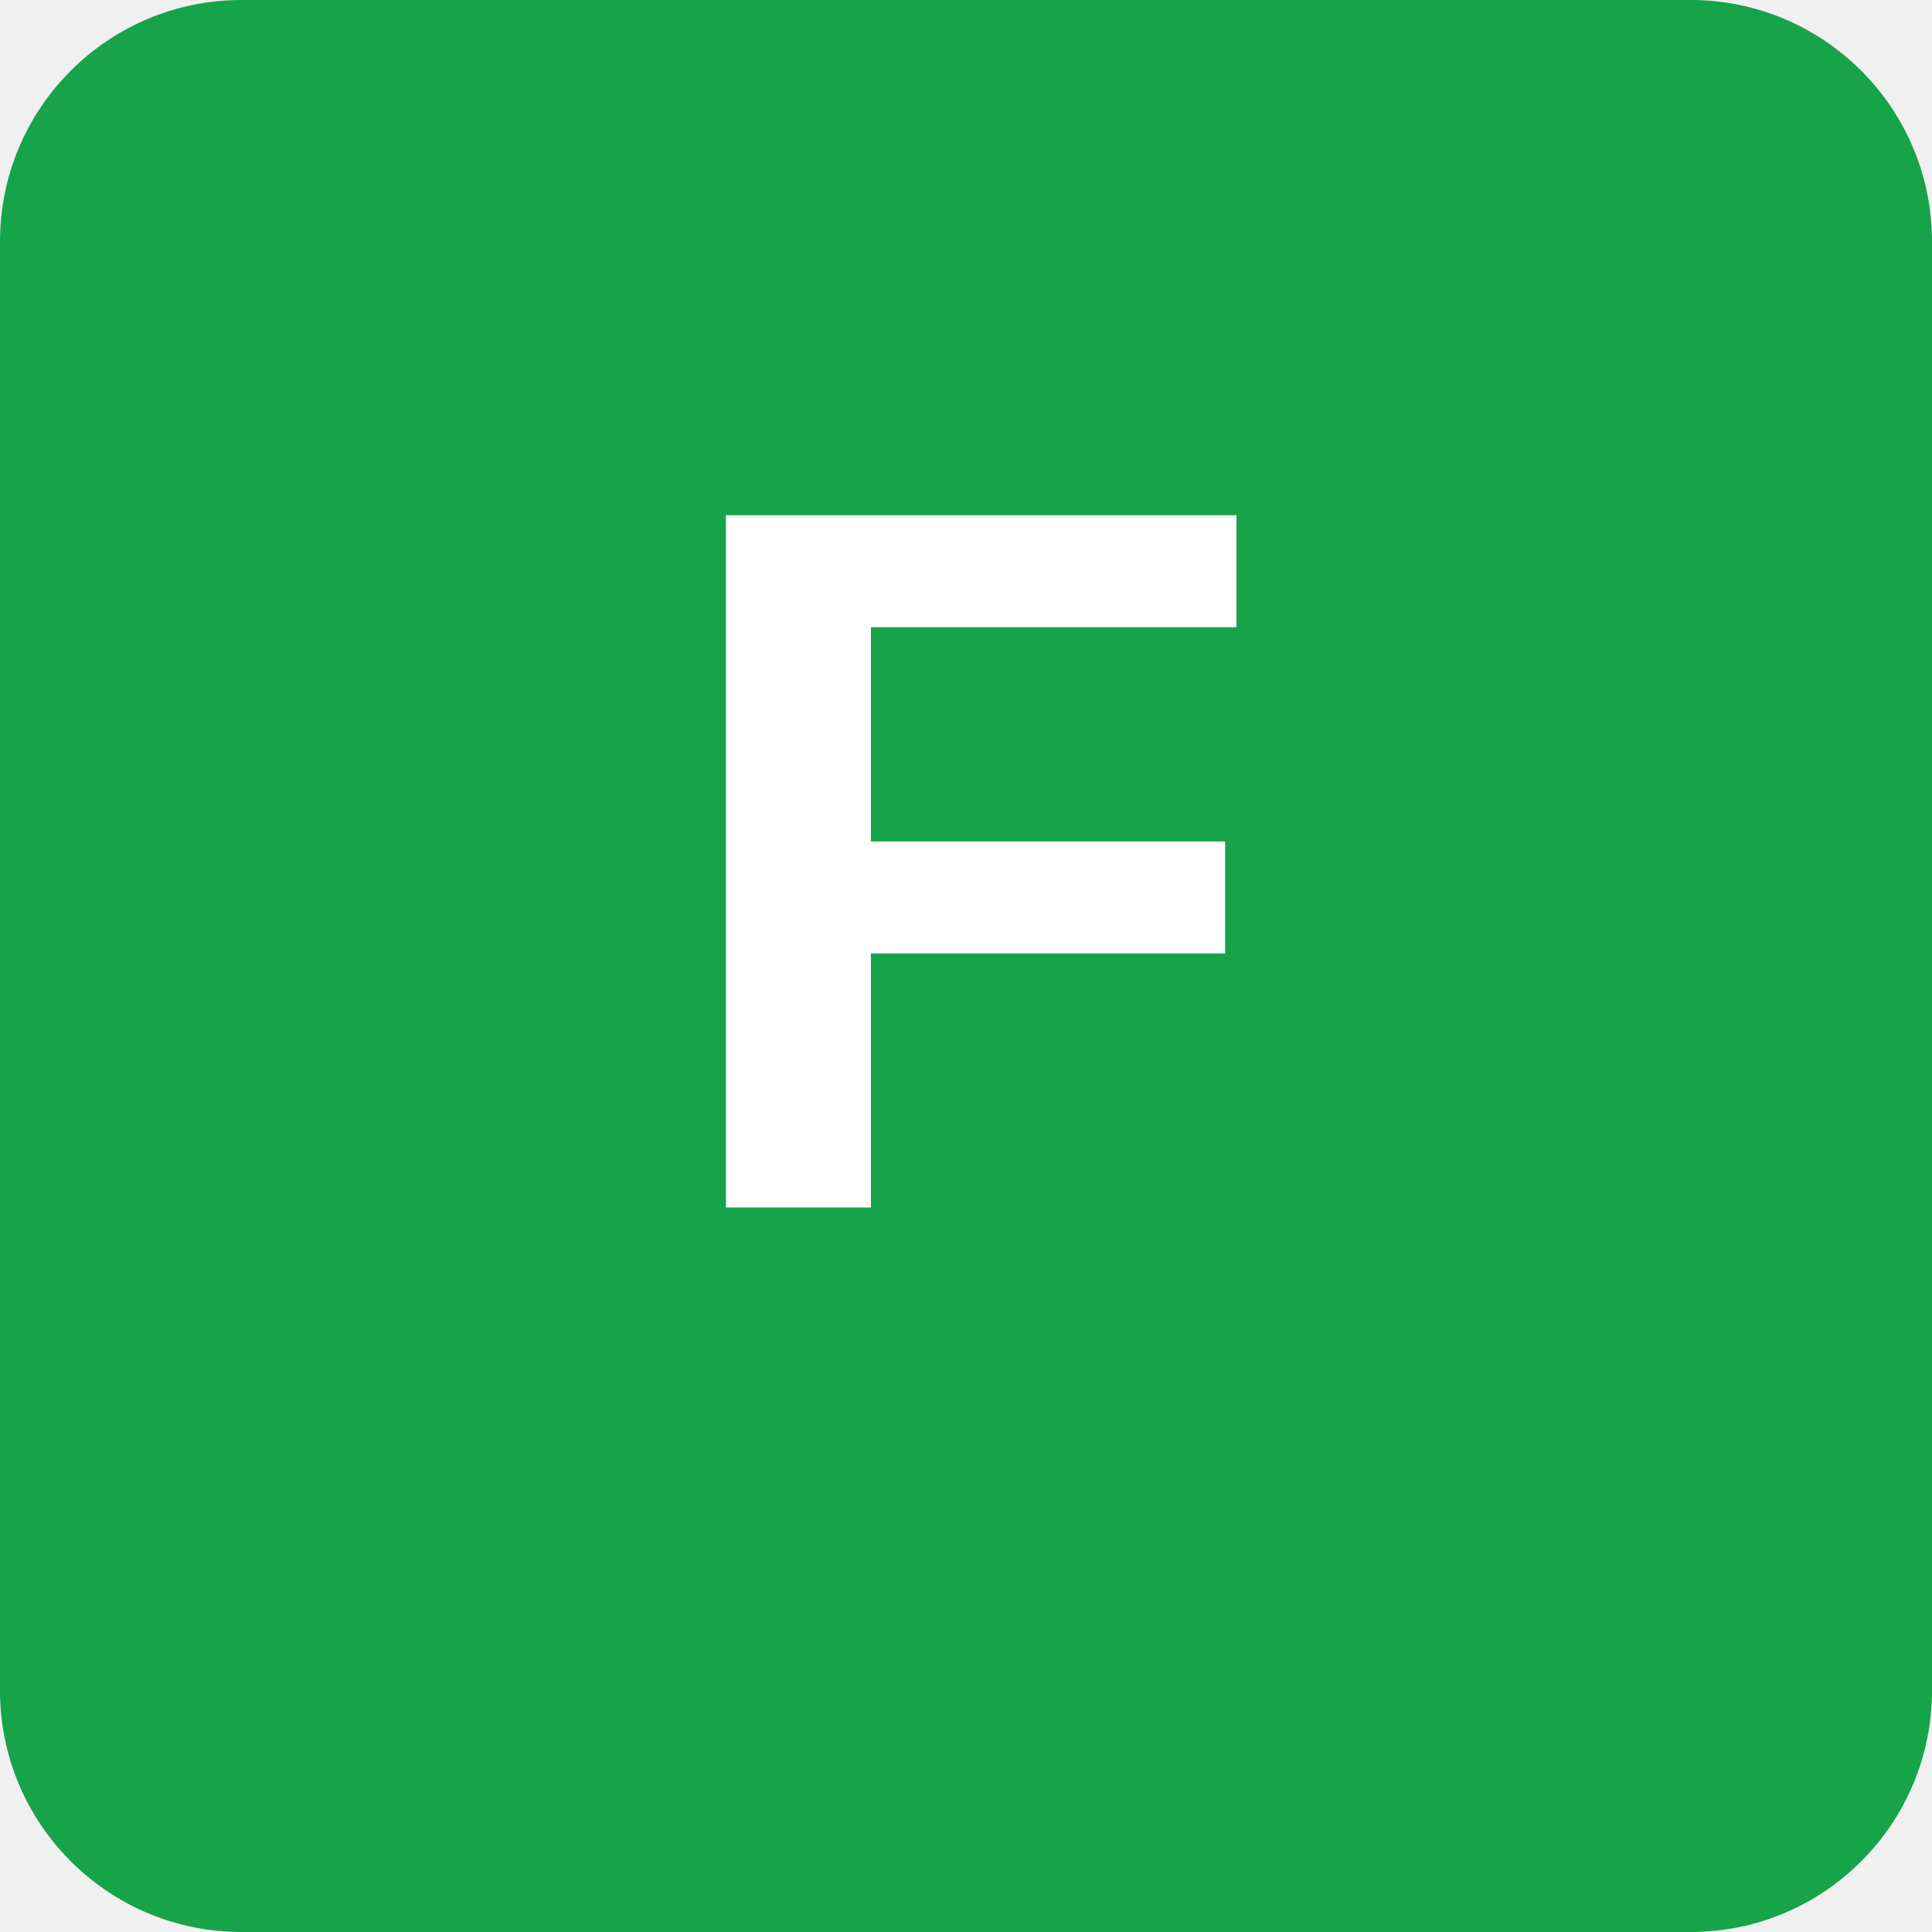
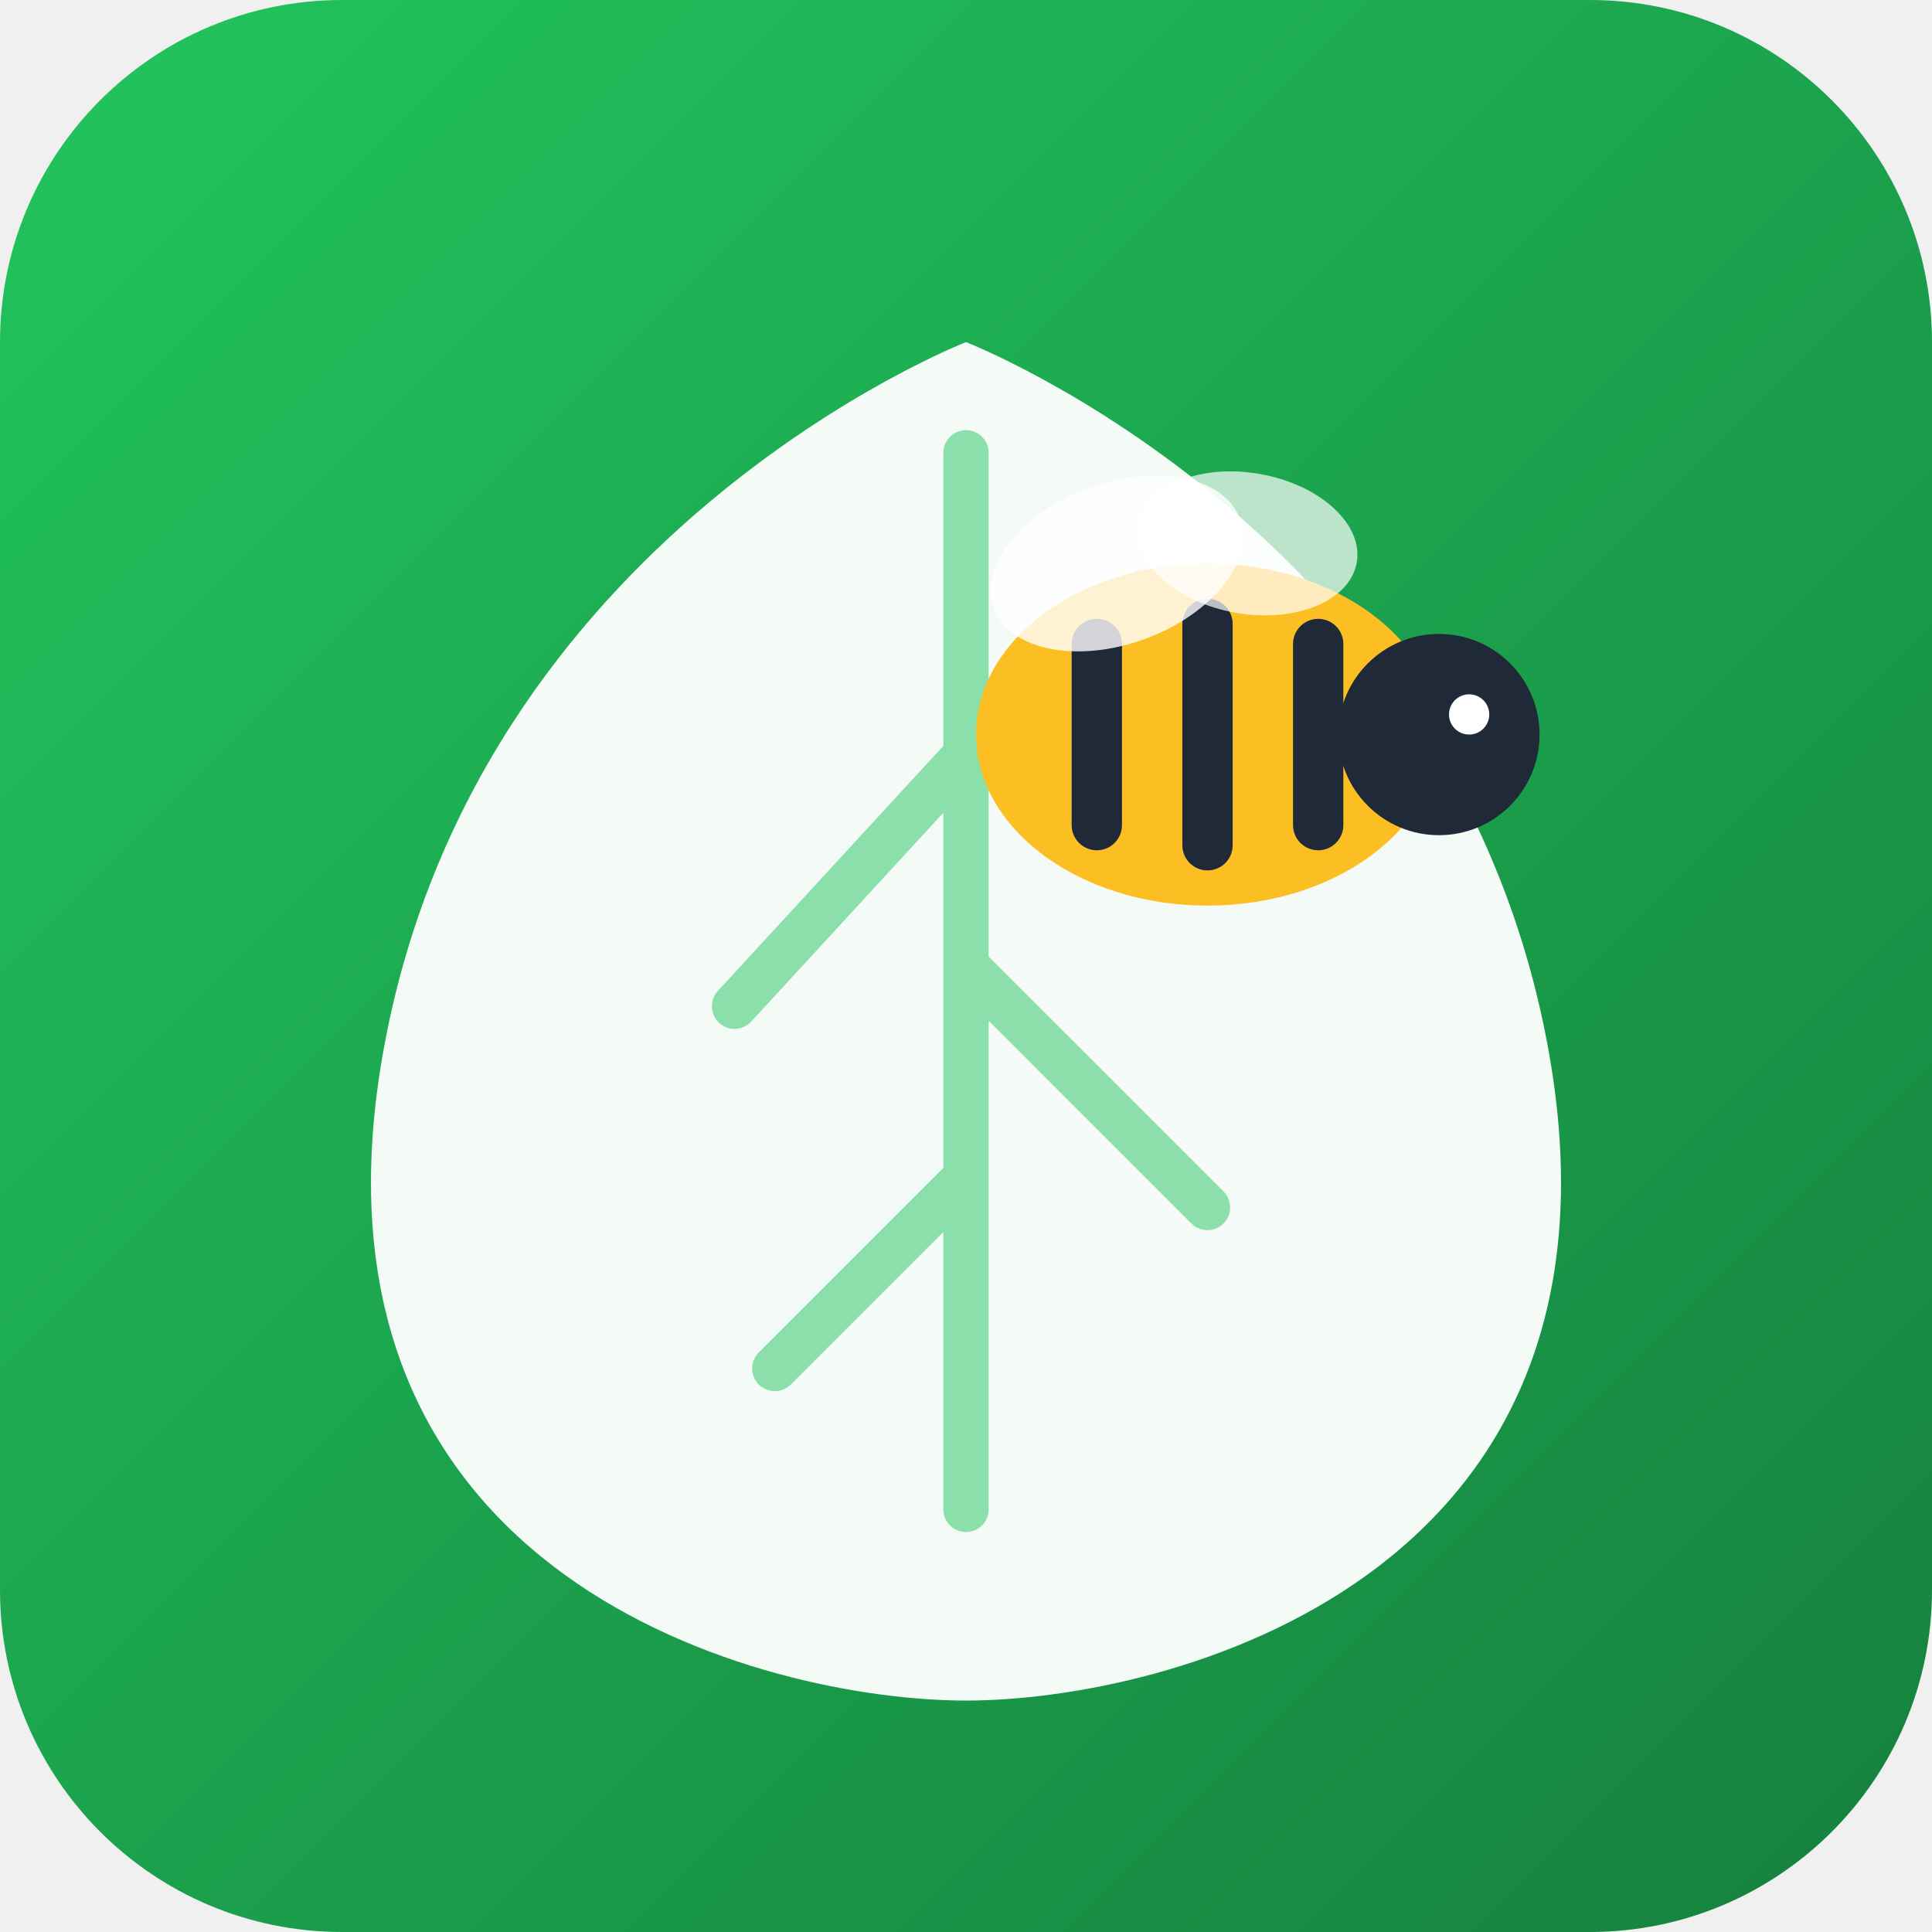
<svg xmlns="http://www.w3.org/2000/svg" width="192" height="192" viewBox="0 0 192 192">
-   <rect width="192" height="192" fill="#16a34a" rx="24" />
-   <text x="96" y="120" text-anchor="middle" font-family="Arial, sans-serif" font-size="100" font-weight="bold" fill="white">F</text>
+   <defs>
+     <linearGradient id="bgGradient" x1="0%" y1="0%" x2="100%" y2="100%">
+       <stop offset="0%" stop-color="#22c55e" />
+       <stop offset="100%" stop-color="#15803d" />
+     </linearGradient>
+   </defs>
+   <rect width="192" height="192" fill="url(#bgGradient)" rx="34" />
+   <path d="M96 34C96 34 145 53 154 105C163 157 116 169 96 169C76 169 29 157 38 105C47 53 96 34 96 34Z" fill="white" fill-opacity="0.95" />
+   <path d="M96 45V150M96 75L73 100M96 96L120 120M96 117L77 136" stroke="#22c55e" stroke-width="4.5" stroke-linecap="round" stroke-opacity="0.5" />
+   <ellipse cx="120" cy="73" rx="23" ry="17" fill="#fbbf24" />
+   <path d="M109 64V82" stroke="#1f2937" stroke-width="5" stroke-linecap="round" />
+   <path d="M120 62V84" stroke="#1f2937" stroke-width="5" stroke-linecap="round" />
+   <path d="M131 64V82" stroke="#1f2937" stroke-width="5" stroke-linecap="round" />
+   <circle cx="143" cy="73" r="10" fill="#1f2937" />
+   <circle cx="146" cy="71" r="2" fill="white" />
+   <ellipse cx="111" cy="56" rx="13" ry="8" fill="white" fill-opacity="0.8" transform="rotate(-20 111 56)" />
+   <ellipse cx="124" cy="54" rx="11" ry="7" fill="white" fill-opacity="0.7" transform="rotate(10 124 54)" />
</svg>
